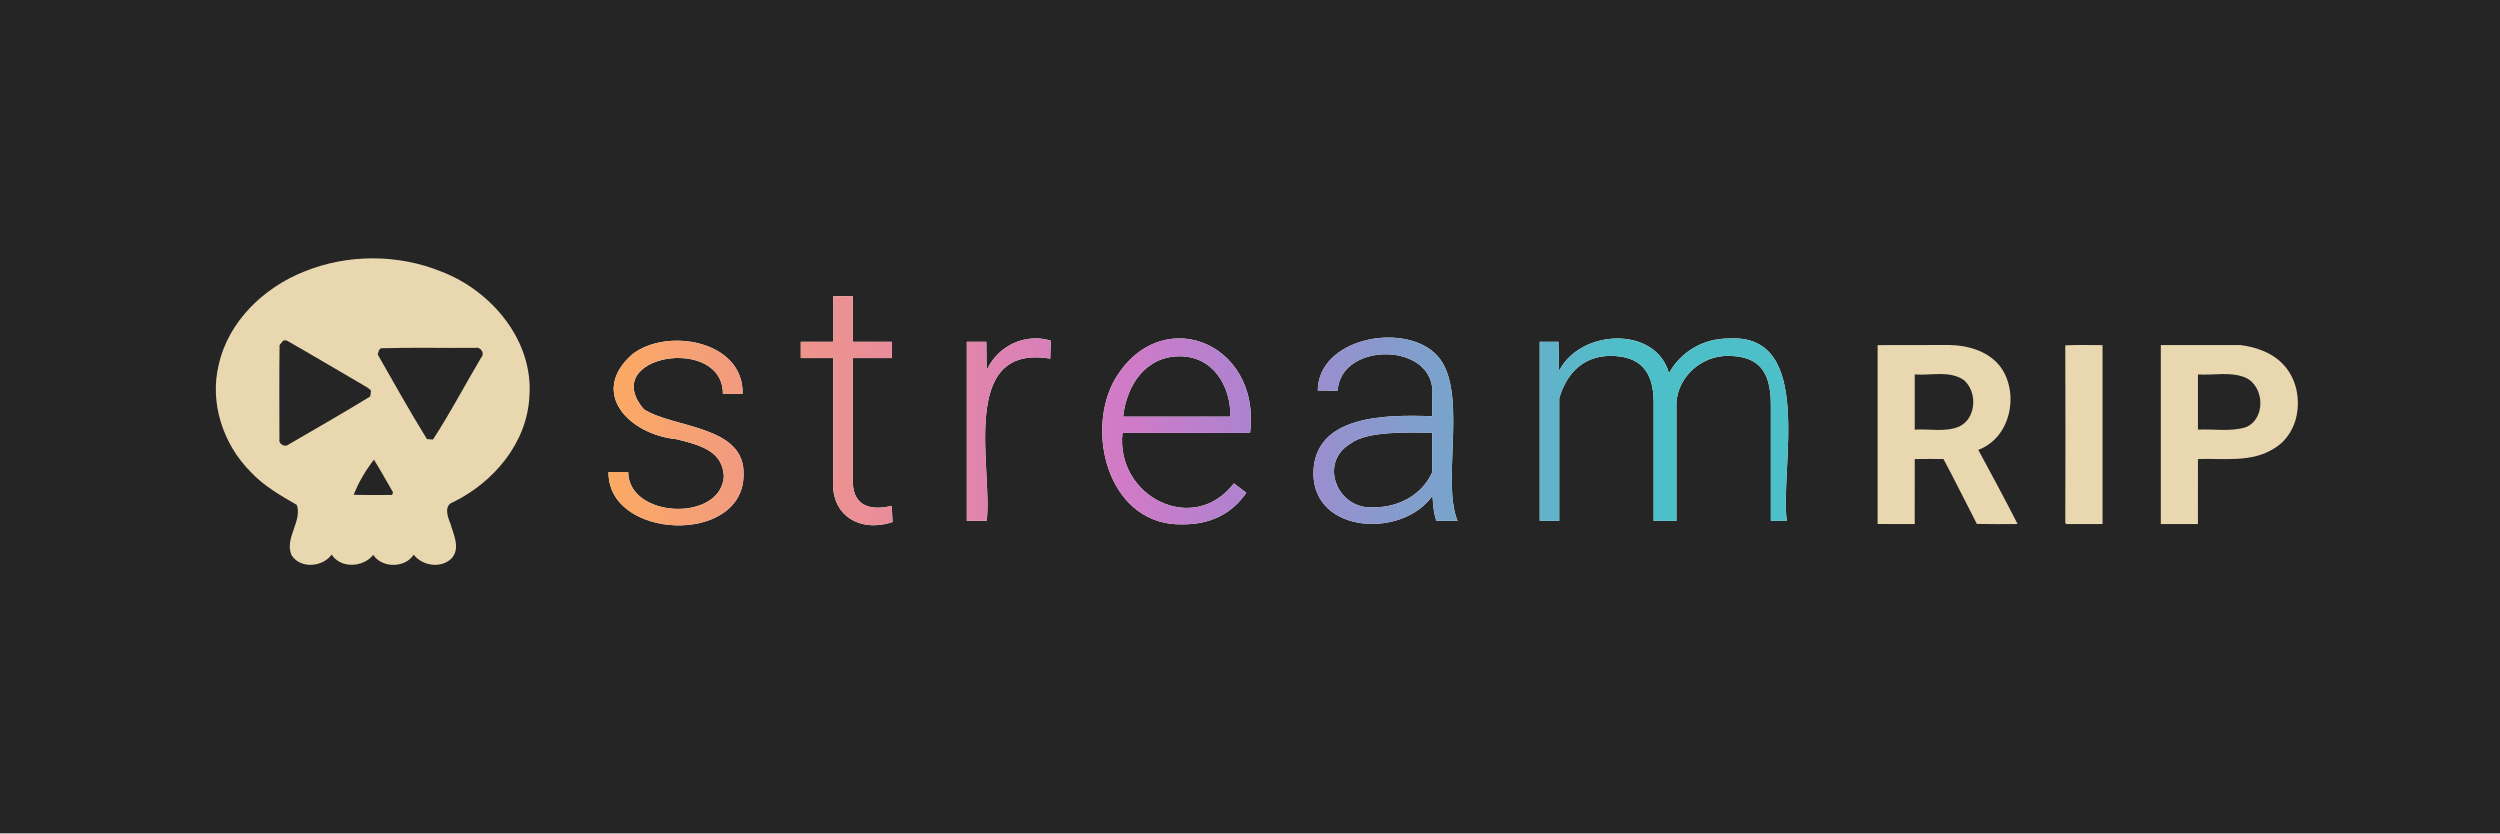
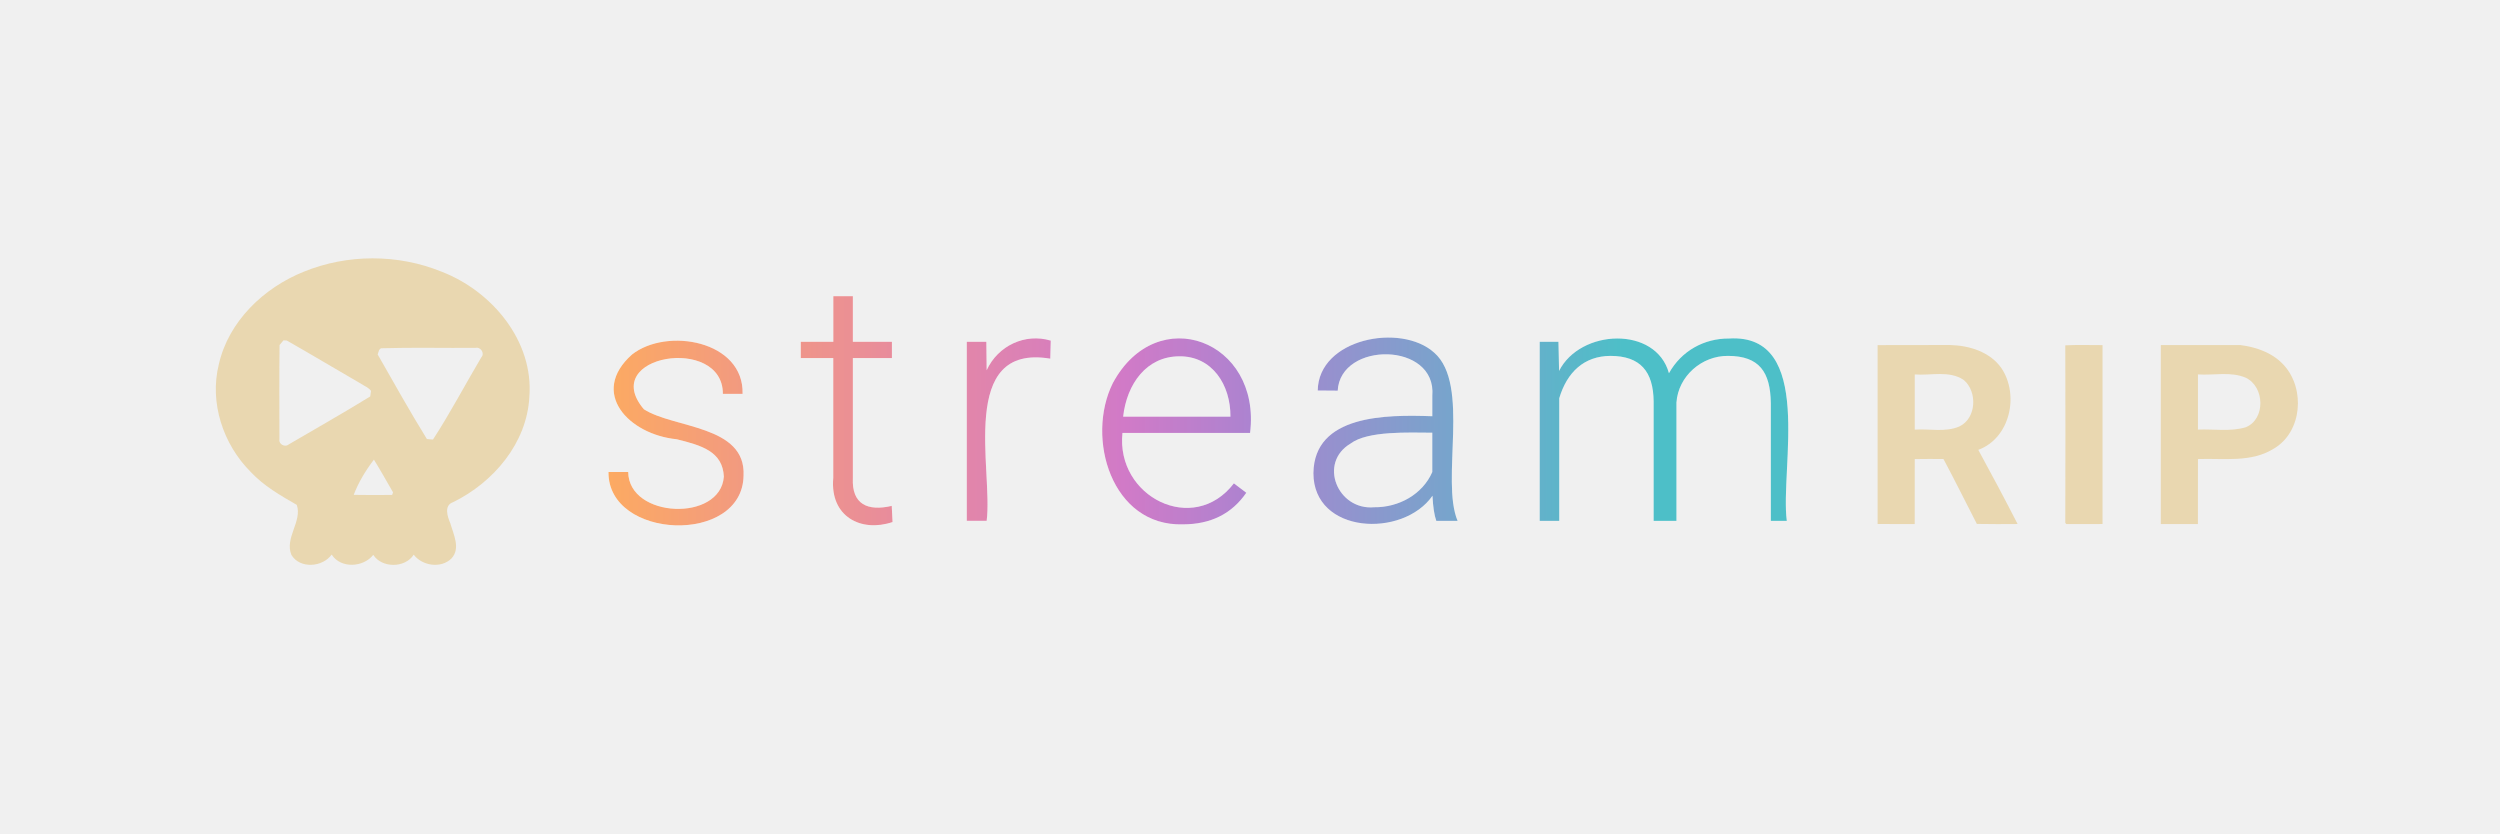
<svg xmlns="http://www.w3.org/2000/svg" version="1.1" id="Layer_1" x="0px" y="0px" viewBox="0 0 768 256" style="enable-background:new 0 0 768 256;" xml:space="preserve">
  <style type="text/css">
- 	.st0{fill:#252525;}
	.st1{fill:#E9D7B0;}
	.st2{fill:#FFFFFF;}
	.st3{fill:url(#SVGID_1_);}
	.st4{fill:url(#SVGID_00000055683228248778521670000006510520551845247645_);}
	.st5{fill:url(#SVGID_00000158743434889325090190000000134816785925054387_);}
	.st6{fill:url(#SVGID_00000076587668925285995460000015083660019040157360_);}
	.st7{fill:url(#SVGID_00000065791897104437684560000004534853821863457943_);}
	.st8{fill:url(#SVGID_00000178914817404700868070000017136081737691720877_);}
</style>
-   <rect class="st0" width="768" height="256" />
  <g id="_x23_e9d7b0ff">
    <path class="st1" d="M93.39,83.44c13.36-5.43,28.85-5.44,42.21,0c15.49,5.93,28.38,21.3,27.02,38.48   c-0.74,14.18-11.01,26.26-23.41,32.34c-2.91,0.98-1.75,4.44-0.87,6.49c0.96,3.43,3.24,7.74,0.33,10.83   c-3.16,3.12-8.93,2.28-11.58-1.18c-2.64,4.15-9.77,4.18-12.42,0.06c-3.06,3.86-9.98,4.28-12.78-0.09c-2.8,3.9-9.73,4.44-12.36,0.12   c-2.18-5.21,3.39-10.37,1.64-15.39c-5.03-2.9-10.16-5.83-14.16-10.13c-8.48-8.48-12.72-21.27-9.79-33.04   C70.22,98.67,81.06,88.37,93.39,83.44 M85.88,106c-0.12,9.66-0.05,19.32-0.04,28.99c-0.29,1.43,1.67,2.49,2.75,1.6   c8.39-4.91,16.87-9.71,25.14-14.8c0.07-0.43,0.19-1.28,0.25-1.71c-0.71-1.02-1.95-1.44-2.94-2.11c-7.67-4.44-15.27-9-22.97-13.38   l-1-0.02C86.77,104.93,86.18,105.64,85.88,106 M116.47,107.51c-0.11,0.35-0.33,1.03-0.45,1.37c4.97,8.7,9.87,17.49,15.13,26   c0.47,0.04,1.39,0.11,1.86,0.15c5.31-8.16,9.87-16.87,14.85-25.26c1.17-1.23-0.24-3.31-1.8-2.9c-9.69,0.07-19.39-0.17-29.06,0.12   L116.47,107.51 M108.66,152.02c3.93,0.09,7.87,0.05,11.8,0.02l0.28-0.79c-1.94-3.36-3.83-6.75-5.87-10.05   C112.38,144.46,110.11,148.18,108.66,152.02z" />
    <path class="st1" d="M576.8,106.02c7.41-0.05,14.82,0,22.23-0.03c5.88,0.13,12.29,2.07,15.81,7.11c5.54,8.26,2.67,21.48-7.11,25.1   c4.12,7.54,8.16,15.13,12.08,22.78c-4.18,0.02-8.36,0.07-12.52-0.03c-3.44-6.64-6.72-13.35-10.26-19.94   c-2.95-0.02-5.89-0.04-8.82,0.02c-0.01,6.65,0.01,13.3-0.01,19.96c-3.8,0.02-7.6,0.02-11.4-0.01   C576.78,142.66,576.78,124.34,576.8,106.02 M588.21,115.03c0,5.65-0.01,11.3,0,16.95c4.55-0.31,9.38,0.89,13.68-0.96   c5.29-2.47,5.64-10.71,1.37-14.29C598.83,113.73,593.22,115.42,588.21,115.03z" />
    <path class="st1" d="M634.46,106.09c3.8-0.2,7.62-0.06,11.44-0.07c0.01,18.32,0.01,36.64,0,54.96c-3.72,0.04-7.43,0.01-11.13,0.02   l-0.31-0.36C634.52,142.46,634.51,124.27,634.46,106.09z" />
    <path class="st1" d="M663.8,106.01c8.13-0.03,16.26,0,24.39-0.01c4.97,0.61,10.12,2.42,13.55,6.32c6.42,7.2,5.48,20.24-3.06,25.4   c-7.01,4.5-15.6,3.01-23.47,3.3c-0.01,6.66,0.01,13.31-0.01,19.97c-3.8,0.02-7.6,0.02-11.4,0   C663.78,142.66,663.78,124.34,663.8,106.01 M675.21,115.02c-0.01,5.65,0,11.3,0,16.95c4.89-0.21,9.96,0.7,14.67-0.71   c6.17-2.5,5.84-12.44,0.04-15.21C685.29,114.05,680.1,115.36,675.21,115.02z" />
  </g>
  <g>
    <g>
      <path class="st2" d="M222.37,146.41c-0.37-7.72-6.82-9.57-14.47-11.47c-14.79-1.47-26.9-14.31-13.76-26.02    c10.72-8.47,34.44-4.24,33.98,12.08h-6.05c0.06-18.2-38.39-11.92-24.28,4.72c9.12,5.92,31.39,4.84,30.63,20.39    c-0.31,21.37-41.72,19.73-41.49-1.11h6.05C193.13,159.27,221.37,160.43,222.37,146.41z" />
      <path class="st2" d="M262,91v14h12v5h-12v36.83c-0.4,8.19,4.63,10.28,11.94,8.58l0.25,4.96c-9.68,3.27-19.28-1.68-18.21-13.53    c0,0,0-36.84,0-36.84H246v-5h10V91H262z" />
      <path class="st2" d="M322.64,110.18c-28.51-4.75-17.52,34.44-19.54,49.82H297v-55h6l0.1,8.74c3.48-7.59,11.86-11.46,19.69-9.1    L322.64,110.18z" />
      <path class="st2" d="M363.41,161.08c-21.91,0.67-29.94-26.47-21.56-43.37c13.58-25.28,45.68-13.11,42.17,15.29h-39.2    c-2.08,19.59,21.82,31.69,34.23,15.49l3.81,2.89C378.4,157.85,371.91,161.08,363.41,161.08z M362.3,109.46    c-10.12,0.02-16.16,8.52-17.27,18.54h32.96C378.08,118.24,372.38,109.36,362.3,109.46z" />
      <path class="st2" d="M441.23,160c-0.61-1.74-1.01-4.31-1.17-7.71c-9.1,13.08-36.59,11.79-36.58-6.95    c0.24-17.92,22.23-17.99,36.53-17.47v-6.28c1.4-16.62-28.25-16.84-29.07-1.58l-6.13-0.05c0.21-15.94,25.54-20.87,35.78-11.62    c11.18,9.79,1.91,39.18,7.18,51.67H441.23z M422.12,155.83c7.6,0.09,14.88-3.96,17.88-10.82c0,0,0-12.09,0-12.09    c-7.25-0.03-19.87-0.62-25.09,3.33C404.85,142.2,410.94,156.83,422.12,155.83z" />
      <path class="st2" d="M478.75,105l0.2,8.95c6.5-12.93,29.79-13.88,33.75,0.71c3.8-6.84,10.76-10.71,18.45-10.67    c26.44-1.62,15.64,39.94,17.75,56.02H544v-36.21c-0.15-9.53-3.53-14.45-13.15-14.47c-8.1-0.07-15.28,6.23-15.85,14.32    c0,0,0,36.36,0,36.36h-7v-36.66c-0.09-9.21-4.06-14-13.25-14.02c-8.11,0.03-13.36,4.99-15.75,13c0,0,0,37.68,0,37.68h-6v-55    H478.75z" />
    </g>
    <g>
      <linearGradient id="SVGID_1_" gradientUnits="userSpaceOnUse" x1="186.928" y1="133.032" x2="550.283" y2="133.032">
        <stop offset="0" style="stop-color:#FCAA62" />
        <stop offset="0.148" style="stop-color:#EF9589" />
        <stop offset="0.271" style="stop-color:#E588A4" />
        <stop offset="0.422" style="stop-color:#D17AC7" />
        <stop offset="0.533" style="stop-color:#AC83D0" />
        <stop offset="0.855" style="stop-color:#4DBFC8" />
      </linearGradient>
      <path class="st3" d="M222.37,146.41c-0.37-7.72-6.82-9.57-14.47-11.47c-14.79-1.47-26.9-14.31-13.76-26.02    c10.72-8.47,34.44-4.24,33.98,12.08h-6.05c0.06-18.2-38.39-11.92-24.28,4.72c9.12,5.92,31.39,4.84,30.63,20.39    c-0.31,21.37-41.72,19.73-41.49-1.11h6.05C193.13,159.27,221.37,160.43,222.37,146.41z" />
      <linearGradient id="SVGID_00000103946862931371191510000000729465072844906368_" gradientUnits="userSpaceOnUse" x1="191.965" y1="126.176" x2="544.453" y2="126.176">
        <stop offset="0" style="stop-color:#FCAA62" />
        <stop offset="0.148" style="stop-color:#EF9589" />
        <stop offset="0.271" style="stop-color:#E588A4" />
        <stop offset="0.422" style="stop-color:#D17AC7" />
        <stop offset="0.533" style="stop-color:#AC83D0" />
        <stop offset="0.855" style="stop-color:#4DBFC8" />
      </linearGradient>
      <path style="fill:url(#SVGID_00000103946862931371191510000000729465072844906368_);" d="M262,91v14h12v5h-12v36.83    c-0.4,8.19,4.63,10.28,11.94,8.58l0.25,4.96c-9.68,3.27-19.28-1.68-18.21-13.53c0,0,0-36.84,0-36.84H246v-5h10V91H262z" />
      <linearGradient id="SVGID_00000176721575697468656650000009150589237067441335_" gradientUnits="userSpaceOnUse" x1="190.937" y1="131.977" x2="549.047" y2="131.977">
        <stop offset="0" style="stop-color:#FCAA62" />
        <stop offset="0.148" style="stop-color:#EF9589" />
        <stop offset="0.271" style="stop-color:#E588A4" />
        <stop offset="0.422" style="stop-color:#D17AC7" />
        <stop offset="0.533" style="stop-color:#AC83D0" />
        <stop offset="0.855" style="stop-color:#4DBFC8" />
      </linearGradient>
      <path style="fill:url(#SVGID_00000176721575697468656650000009150589237067441335_);" d="M322.64,110.18    c-28.51-4.75-17.52,34.44-19.54,49.82H297v-55h6l0.1,8.74c3.48-7.59,11.86-11.46,19.69-9.1L322.64,110.18z" />
      <linearGradient id="SVGID_00000079455930380207591750000003505925285802537364_" gradientUnits="userSpaceOnUse" x1="196.256" y1="132.523" x2="548.981" y2="132.523">
        <stop offset="0" style="stop-color:#FCAA62" />
        <stop offset="0.148" style="stop-color:#EF9589" />
        <stop offset="0.271" style="stop-color:#E588A4" />
        <stop offset="0.422" style="stop-color:#D17AC7" />
        <stop offset="0.533" style="stop-color:#AC83D0" />
        <stop offset="0.855" style="stop-color:#4DBFC8" />
      </linearGradient>
      <path style="fill:url(#SVGID_00000079455930380207591750000003505925285802537364_);" d="M363.41,161.08    c-21.91,0.67-29.94-26.47-21.56-43.37c13.58-25.28,45.68-13.11,42.17,15.29h-39.2c-2.08,19.59,21.82,31.69,34.23,15.49l3.81,2.89    C378.4,157.85,371.91,161.08,363.41,161.08z M362.3,109.46c-10.12,0.02-16.16,8.52-17.27,18.54h32.96    C378.08,118.24,372.38,109.36,362.3,109.46z" />
      <linearGradient id="SVGID_00000027569275093958031240000016844973093868673714_" gradientUnits="userSpaceOnUse" x1="190.834" y1="132.314" x2="549.086" y2="132.314">
        <stop offset="0" style="stop-color:#FCAA62" />
        <stop offset="0.148" style="stop-color:#EF9589" />
        <stop offset="0.271" style="stop-color:#E588A4" />
        <stop offset="0.422" style="stop-color:#D17AC7" />
        <stop offset="0.533" style="stop-color:#AC83D0" />
        <stop offset="0.855" style="stop-color:#4DBFC8" />
      </linearGradient>
      <path style="fill:url(#SVGID_00000027569275093958031240000016844973093868673714_);" d="M441.23,160    c-0.61-1.74-1.01-4.31-1.17-7.71c-9.1,13.08-36.59,11.79-36.58-6.95c0.24-17.92,22.23-17.99,36.53-17.47v-6.28    c1.4-16.62-28.25-16.84-29.07-1.58l-6.13-0.05c0.21-15.94,25.54-20.87,35.78-11.62c11.18,9.79,1.91,39.18,7.18,51.67H441.23z     M422.12,155.83c7.6,0.09,14.88-3.96,17.88-10.82c0,0,0-12.09,0-12.09c-7.25-0.03-19.87-0.62-25.09,3.33    C404.85,142.2,410.94,156.83,422.12,155.83z" />
      <linearGradient id="SVGID_00000170236692072998314540000006170404067406300812_" gradientUnits="userSpaceOnUse" x1="197.237" y1="131.969" x2="549.798" y2="131.969">
        <stop offset="0" style="stop-color:#FCAA62" />
        <stop offset="0.148" style="stop-color:#EF9589" />
        <stop offset="0.271" style="stop-color:#E588A4" />
        <stop offset="0.422" style="stop-color:#D17AC7" />
        <stop offset="0.533" style="stop-color:#AC83D0" />
        <stop offset="0.855" style="stop-color:#4DBFC8" />
      </linearGradient>
      <path style="fill:url(#SVGID_00000170236692072998314540000006170404067406300812_);" d="M478.75,105l0.2,8.95    c6.5-12.93,29.79-13.88,33.75,0.71c3.8-6.84,10.76-10.71,18.45-10.67c26.44-1.62,15.64,39.94,17.75,56.02H544v-36.21    c-0.15-9.53-3.53-14.45-13.15-14.47c-8.1-0.07-15.28,6.23-15.85,14.32c0,0,0,36.36,0,36.36h-7v-36.66    c-0.09-9.21-4.06-14-13.25-14.02c-8.11,0.03-13.36,4.99-15.75,13c0,0,0,37.68,0,37.68h-6v-55H478.75z" />
    </g>
  </g>
</svg>
